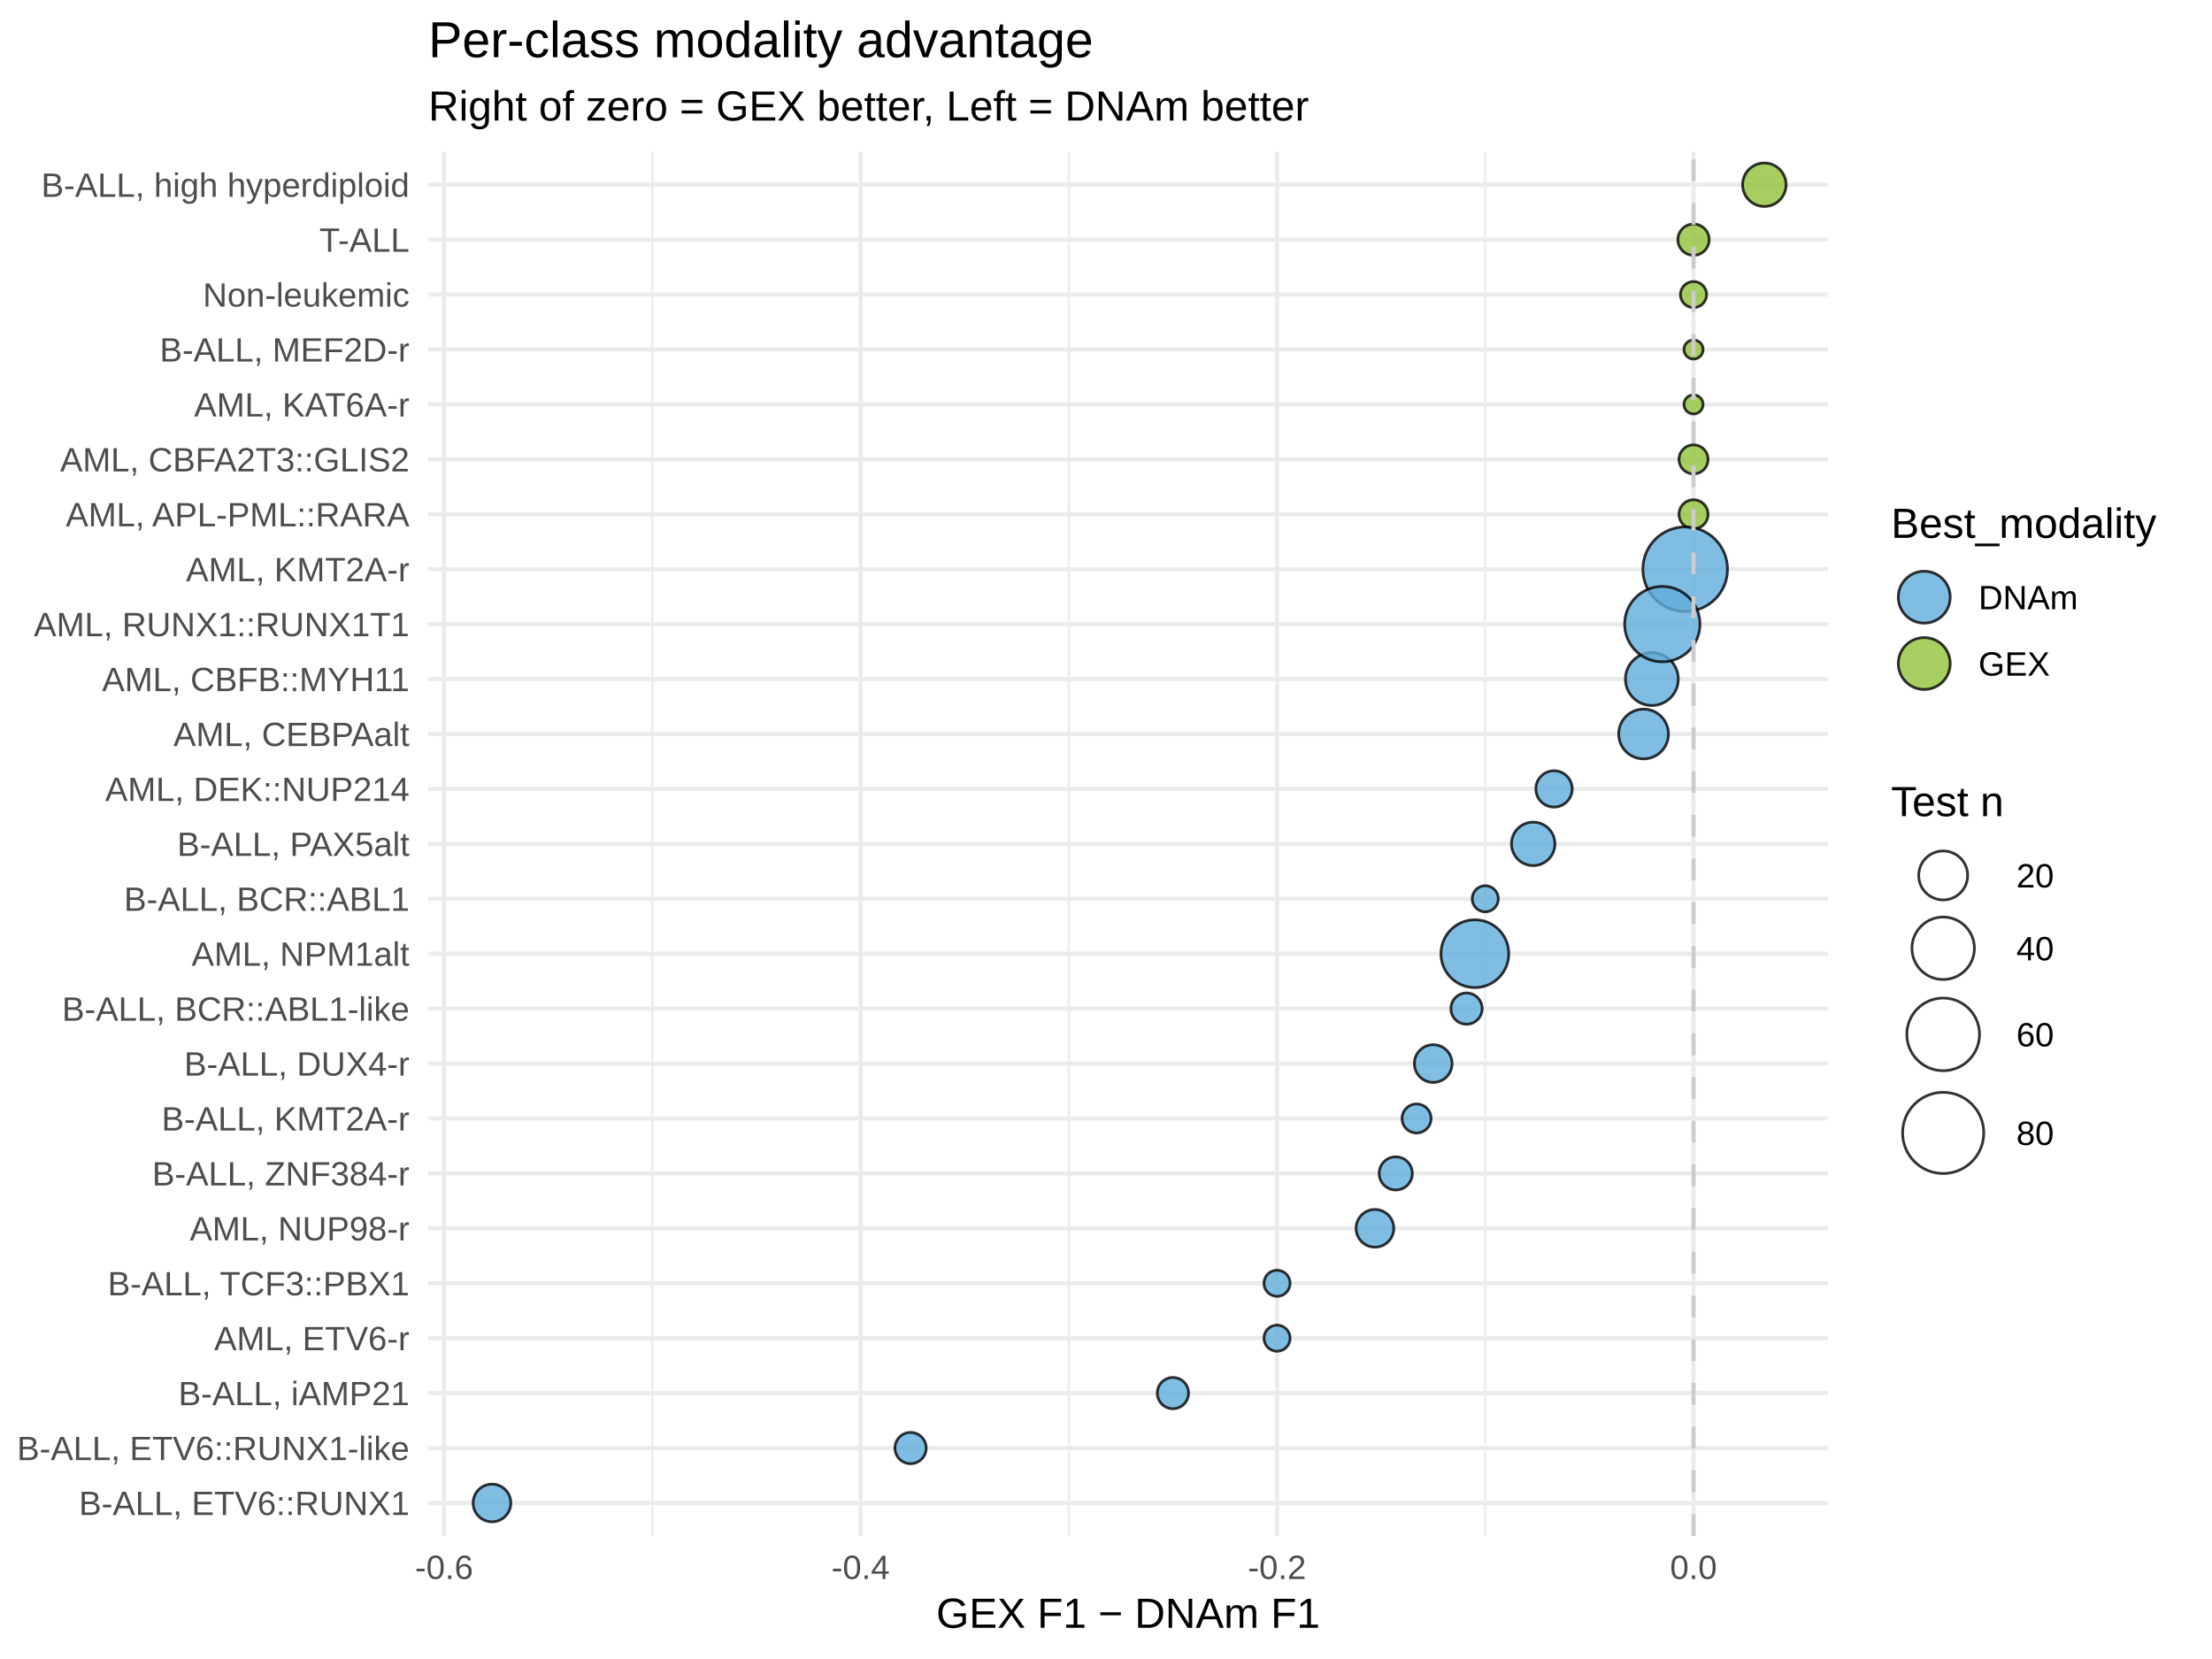
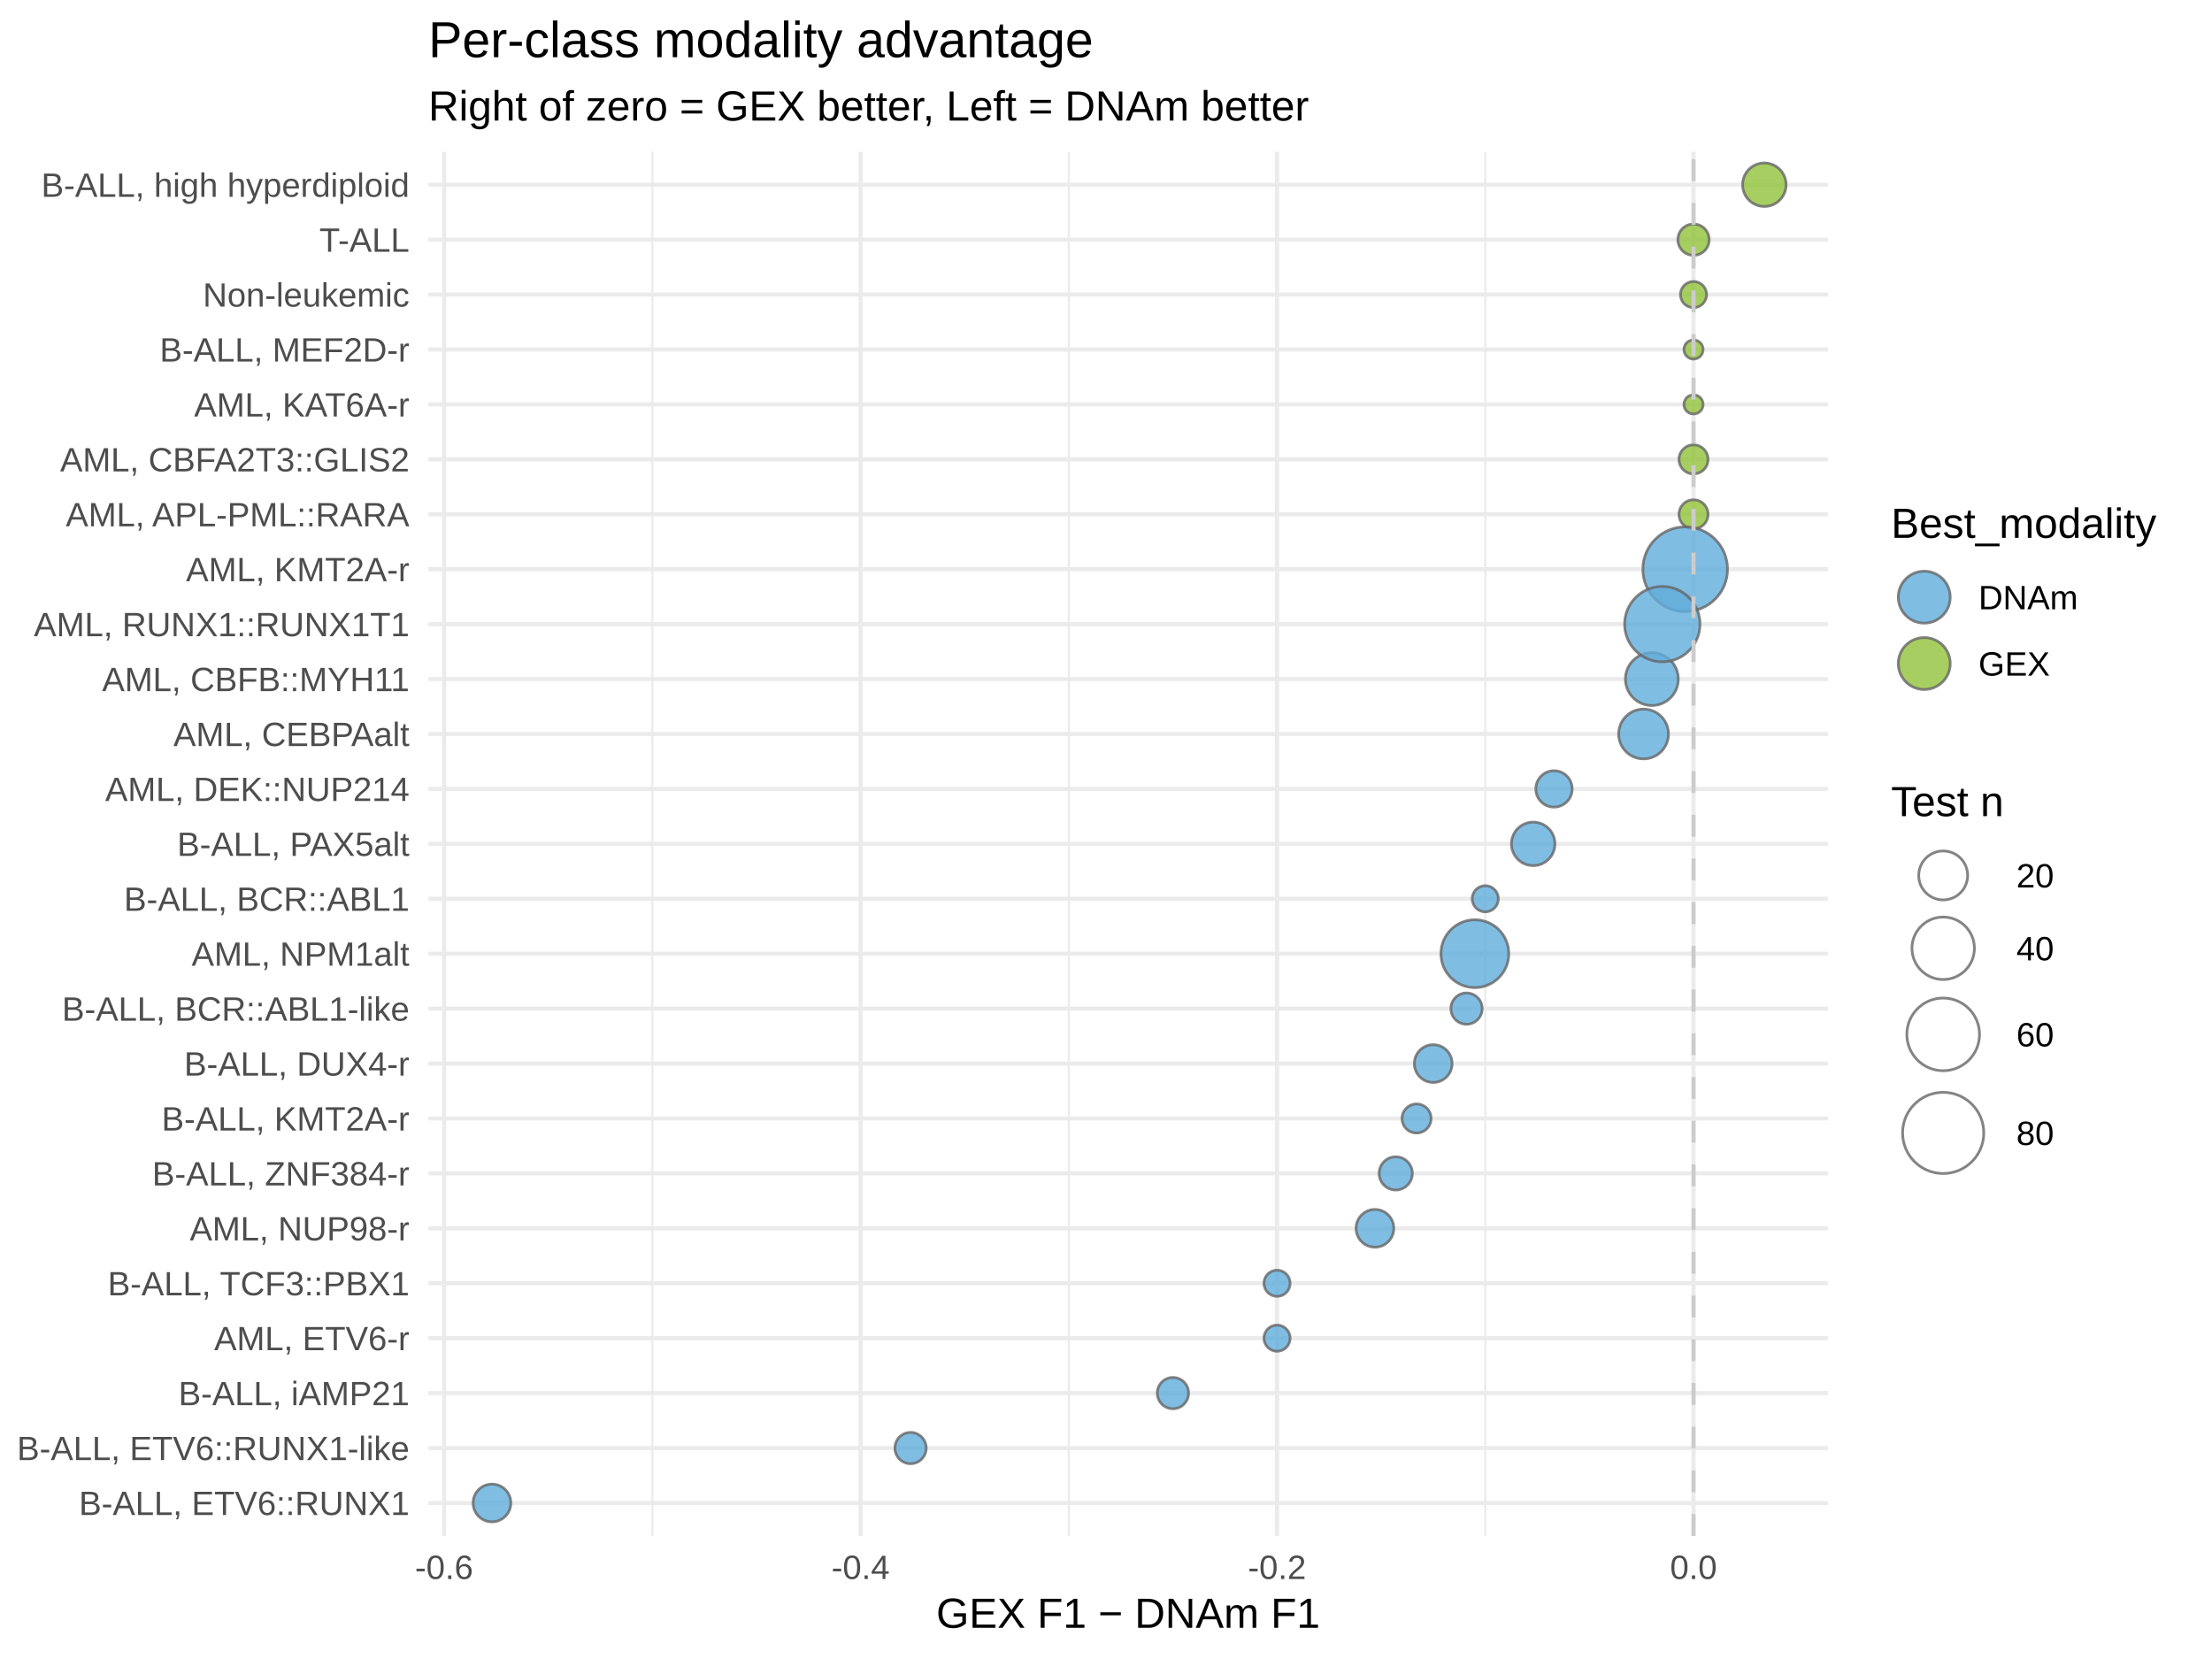
<svg xmlns="http://www.w3.org/2000/svg" class="svglite" width="576.00pt" height="432.00pt" viewBox="0 0 576.00 432.00">
  <defs>
    <style type="text/css">
    .svglite line, .svglite polyline, .svglite polygon, .svglite path, .svglite rect, .svglite circle {
      fill: none;
      stroke: #000000;
      stroke-linecap: round;
      stroke-linejoin: round;
      stroke-miterlimit: 10.00;
    }
    .svglite text {
      white-space: pre;
    }
  </style>
  </defs>
  <rect width="100%" height="100%" style="stroke: none; fill: #FFFFFF;" />
  <defs>
    <clipPath id="cpMC4wMHw1NzYuMDB8MC4wMHw0MzIuMDA=">
      <rect x="0.00" y="0.00" width="576.00" height="432.00" />
    </clipPath>
  </defs>
  <g clip-path="url(#cpMC4wMHw1NzYuMDB8MC4wMHw0MzIuMDA=)">
    <rect x="-0" y="0.00" width="576.00" height="432.00" style="stroke-width: 1.07; stroke: none; fill: #FFFFFF;" />
  </g>
  <defs>
    <clipPath id="cpMTExLjU1fDQ3NS45OXwzOS41MnwzOTkuOTU=">
      <rect x="111.55" y="39.52" width="364.44" height="360.43" />
    </clipPath>
  </defs>
  <g clip-path="url(#cpMTExLjU1fDQ3NS45OXwzOS41MnwzOTkuOTU=)">
    <polyline points="169.87,399.95 169.87,39.52 " style="stroke-width: 0.53; stroke: #EBEBEB; stroke-linecap: butt;" />
    <polyline points="278.32,399.95 278.32,39.52 " style="stroke-width: 0.53; stroke: #EBEBEB; stroke-linecap: butt;" />
    <polyline points="386.76,399.95 386.76,39.52 " style="stroke-width: 0.53; stroke: #EBEBEB; stroke-linecap: butt;" />
    <polyline points="111.55,391.37 475.99,391.37 " style="stroke-width: 1.07; stroke: #EBEBEB; stroke-linecap: butt;" />
    <polyline points="111.55,377.07 475.99,377.07 " style="stroke-width: 1.07; stroke: #EBEBEB; stroke-linecap: butt;" />
    <polyline points="111.55,362.76 475.99,362.76 " style="stroke-width: 1.07; stroke: #EBEBEB; stroke-linecap: butt;" />
    <polyline points="111.55,348.46 475.99,348.46 " style="stroke-width: 1.07; stroke: #EBEBEB; stroke-linecap: butt;" />
    <polyline points="111.55,334.16 475.99,334.16 " style="stroke-width: 1.07; stroke: #EBEBEB; stroke-linecap: butt;" />
    <polyline points="111.55,319.85 475.99,319.85 " style="stroke-width: 1.07; stroke: #EBEBEB; stroke-linecap: butt;" />
    <polyline points="111.55,305.55 475.99,305.55 " style="stroke-width: 1.07; stroke: #EBEBEB; stroke-linecap: butt;" />
    <polyline points="111.55,291.25 475.99,291.25 " style="stroke-width: 1.07; stroke: #EBEBEB; stroke-linecap: butt;" />
    <polyline points="111.55,276.95 475.99,276.95 " style="stroke-width: 1.07; stroke: #EBEBEB; stroke-linecap: butt;" />
    <polyline points="111.55,262.64 475.99,262.64 " style="stroke-width: 1.07; stroke: #EBEBEB; stroke-linecap: butt;" />
    <polyline points="111.55,248.34 475.99,248.34 " style="stroke-width: 1.07; stroke: #EBEBEB; stroke-linecap: butt;" />
    <polyline points="111.55,234.04 475.99,234.04 " style="stroke-width: 1.07; stroke: #EBEBEB; stroke-linecap: butt;" />
    <polyline points="111.55,219.74 475.99,219.74 " style="stroke-width: 1.07; stroke: #EBEBEB; stroke-linecap: butt;" />
    <polyline points="111.55,205.43 475.99,205.43 " style="stroke-width: 1.07; stroke: #EBEBEB; stroke-linecap: butt;" />
    <polyline points="111.55,191.13 475.99,191.13 " style="stroke-width: 1.07; stroke: #EBEBEB; stroke-linecap: butt;" />
    <polyline points="111.55,176.83 475.99,176.83 " style="stroke-width: 1.07; stroke: #EBEBEB; stroke-linecap: butt;" />
    <polyline points="111.55,162.52 475.99,162.52 " style="stroke-width: 1.07; stroke: #EBEBEB; stroke-linecap: butt;" />
    <polyline points="111.55,148.22 475.99,148.22 " style="stroke-width: 1.07; stroke: #EBEBEB; stroke-linecap: butt;" />
    <polyline points="111.55,133.92 475.99,133.92 " style="stroke-width: 1.07; stroke: #EBEBEB; stroke-linecap: butt;" />
    <polyline points="111.55,119.62 475.99,119.62 " style="stroke-width: 1.07; stroke: #EBEBEB; stroke-linecap: butt;" />
    <polyline points="111.55,105.31 475.99,105.31 " style="stroke-width: 1.07; stroke: #EBEBEB; stroke-linecap: butt;" />
    <polyline points="111.55,91.01 475.99,91.01 " style="stroke-width: 1.07; stroke: #EBEBEB; stroke-linecap: butt;" />
    <polyline points="111.55,76.71 475.99,76.71 " style="stroke-width: 1.07; stroke: #EBEBEB; stroke-linecap: butt;" />
    <polyline points="111.55,62.41 475.99,62.41 " style="stroke-width: 1.07; stroke: #EBEBEB; stroke-linecap: butt;" />
    <polyline points="111.55,48.10 475.99,48.10 " style="stroke-width: 1.07; stroke: #EBEBEB; stroke-linecap: butt;" />
    <polyline points="115.64,399.95 115.64,39.52 " style="stroke-width: 1.07; stroke: #EBEBEB; stroke-linecap: butt;" />
    <polyline points="224.09,399.95 224.09,39.52 " style="stroke-width: 1.07; stroke: #EBEBEB; stroke-linecap: butt;" />
    <polyline points="332.54,399.95 332.54,39.52 " style="stroke-width: 1.07; stroke: #EBEBEB; stroke-linecap: butt;" />
    <polyline points="440.99,399.95 440.99,39.52 " style="stroke-width: 1.07; stroke: #EBEBEB; stroke-linecap: butt;" />
-     <circle cx="440.99" cy="133.92" r="3.78" style="stroke-width: 0.71; stroke: #000000; stroke-opacity: 0.80; fill: #90C23A; fill-opacity: 0.80;" />
-     <circle cx="440.99" cy="119.62" r="3.78" style="stroke-width: 0.71; stroke: #000000; stroke-opacity: 0.80; fill: #90C23A; fill-opacity: 0.80;" />
-     <circle cx="430.14" cy="176.83" r="6.88" style="stroke-width: 0.71; stroke: #000000; stroke-opacity: 0.80; fill: #60ACDA; fill-opacity: 0.80;" />
-     <circle cx="427.98" cy="191.13" r="6.48" style="stroke-width: 0.71; stroke: #000000; stroke-opacity: 0.80; fill: #60ACDA; fill-opacity: 0.80;" />
-     <circle cx="404.66" cy="205.43" r="4.73" style="stroke-width: 0.71; stroke: #000000; stroke-opacity: 0.80; fill: #60ACDA; fill-opacity: 0.80;" />
-     <circle cx="332.54" cy="348.46" r="3.40" style="stroke-width: 0.71; stroke: #000000; stroke-opacity: 0.80; fill: #60ACDA; fill-opacity: 0.80;" />
-     <circle cx="440.99" cy="105.31" r="2.49" style="stroke-width: 0.71; stroke: #000000; stroke-opacity: 0.80; fill: #90C23A; fill-opacity: 0.80;" />
-     <circle cx="438.82" cy="148.22" r="11.02" style="stroke-width: 0.71; stroke: #000000; stroke-opacity: 0.80; fill: #60ACDA; fill-opacity: 0.80;" />
-     <circle cx="384.05" cy="248.34" r="8.83" style="stroke-width: 0.71; stroke: #000000; stroke-opacity: 0.80; fill: #60ACDA; fill-opacity: 0.80;" />
-     <circle cx="358.03" cy="319.85" r="4.91" style="stroke-width: 0.71; stroke: #000000; stroke-opacity: 0.80; fill: #60ACDA; fill-opacity: 0.80;" />
-     <circle cx="432.86" cy="162.52" r="9.81" style="stroke-width: 0.71; stroke: #000000; stroke-opacity: 0.80; fill: #60ACDA; fill-opacity: 0.80;" />
-     <circle cx="386.76" cy="234.04" r="3.40" style="stroke-width: 0.71; stroke: #000000; stroke-opacity: 0.80; fill: #60ACDA; fill-opacity: 0.80;" />
-     <circle cx="381.88" cy="262.64" r="4.07" style="stroke-width: 0.71; stroke: #000000; stroke-opacity: 0.80; fill: #60ACDA; fill-opacity: 0.80;" />
-     <circle cx="373.21" cy="276.95" r="4.91" style="stroke-width: 0.71; stroke: #000000; stroke-opacity: 0.80; fill: #60ACDA; fill-opacity: 0.80;" />
-     <circle cx="128.11" cy="391.37" r="4.91" style="stroke-width: 0.71; stroke: #000000; stroke-opacity: 0.80; fill: #60ACDA; fill-opacity: 0.80;" />
-     <circle cx="237.11" cy="377.07" r="4.07" style="stroke-width: 0.71; stroke: #000000; stroke-opacity: 0.80; fill: #60ACDA; fill-opacity: 0.80;" />
-     <circle cx="459.43" cy="48.10" r="5.66" style="stroke-width: 0.71; stroke: #000000; stroke-opacity: 0.80; fill: #90C23A; fill-opacity: 0.80;" />
-     <circle cx="305.43" cy="362.76" r="4.07" style="stroke-width: 0.71; stroke: #000000; stroke-opacity: 0.80; fill: #60ACDA; fill-opacity: 0.80;" />
-     <circle cx="368.87" cy="291.25" r="3.78" style="stroke-width: 0.71; stroke: #000000; stroke-opacity: 0.80; fill: #60ACDA; fill-opacity: 0.80;" />
-     <circle cx="440.99" cy="91.01" r="2.49" style="stroke-width: 0.71; stroke: #000000; stroke-opacity: 0.80; fill: #90C23A; fill-opacity: 0.80;" />
-     <circle cx="399.24" cy="219.74" r="5.66" style="stroke-width: 0.71; stroke: #000000; stroke-opacity: 0.80; fill: #60ACDA; fill-opacity: 0.80;" />
-     <circle cx="332.54" cy="334.16" r="3.40" style="stroke-width: 0.71; stroke: #000000; stroke-opacity: 0.80; fill: #60ACDA; fill-opacity: 0.80;" />
-     <circle cx="363.45" cy="305.55" r="4.32" style="stroke-width: 0.71; stroke: #000000; stroke-opacity: 0.80; fill: #60ACDA; fill-opacity: 0.80;" />
-     <circle cx="440.99" cy="76.71" r="3.40" style="stroke-width: 0.71; stroke: #000000; stroke-opacity: 0.80; fill: #90C23A; fill-opacity: 0.80;" />
-     <circle cx="440.99" cy="62.41" r="4.07" style="stroke-width: 0.71; stroke: #000000; stroke-opacity: 0.80; fill: #90C23A; fill-opacity: 0.80;" />
+     <circle cx="440.99" cy="133.92" r="3.78" style="stroke-width: 0.71; stroke: #666666; stroke-opacity: 0.80; fill: #90C23A; fill-opacity: 0.80;" />
+     <circle cx="440.99" cy="119.62" r="3.78" style="stroke-width: 0.71; stroke: #666666; stroke-opacity: 0.80; fill: #90C23A; fill-opacity: 0.80;" />
+     <circle cx="430.14" cy="176.83" r="6.88" style="stroke-width: 0.71; stroke: #666666; stroke-opacity: 0.80; fill: #60ACDA; fill-opacity: 0.80;" />
+     <circle cx="427.98" cy="191.13" r="6.48" style="stroke-width: 0.71; stroke: #666666; stroke-opacity: 0.80; fill: #60ACDA; fill-opacity: 0.80;" />
+     <circle cx="404.66" cy="205.43" r="4.73" style="stroke-width: 0.71; stroke: #666666; stroke-opacity: 0.80; fill: #60ACDA; fill-opacity: 0.80;" />
+     <circle cx="332.54" cy="348.46" r="3.40" style="stroke-width: 0.71; stroke: #666666; stroke-opacity: 0.80; fill: #60ACDA; fill-opacity: 0.80;" />
+     <circle cx="440.99" cy="105.31" r="2.49" style="stroke-width: 0.71; stroke: #666666; stroke-opacity: 0.80; fill: #90C23A; fill-opacity: 0.80;" />
+     <circle cx="438.82" cy="148.22" r="11.02" style="stroke-width: 0.71; stroke: #666666; stroke-opacity: 0.80; fill: #60ACDA; fill-opacity: 0.80;" />
+     <circle cx="384.05" cy="248.34" r="8.83" style="stroke-width: 0.71; stroke: #666666; stroke-opacity: 0.80; fill: #60ACDA; fill-opacity: 0.80;" />
+     <circle cx="358.03" cy="319.85" r="4.91" style="stroke-width: 0.71; stroke: #666666; stroke-opacity: 0.80; fill: #60ACDA; fill-opacity: 0.80;" />
+     <circle cx="432.86" cy="162.52" r="9.81" style="stroke-width: 0.71; stroke: #666666; stroke-opacity: 0.80; fill: #60ACDA; fill-opacity: 0.80;" />
+     <circle cx="386.76" cy="234.04" r="3.40" style="stroke-width: 0.71; stroke: #666666; stroke-opacity: 0.80; fill: #60ACDA; fill-opacity: 0.80;" />
+     <circle cx="381.88" cy="262.64" r="4.07" style="stroke-width: 0.71; stroke: #666666; stroke-opacity: 0.80; fill: #60ACDA; fill-opacity: 0.80;" />
+     <circle cx="373.21" cy="276.95" r="4.91" style="stroke-width: 0.71; stroke: #666666; stroke-opacity: 0.80; fill: #60ACDA; fill-opacity: 0.80;" />
+     <circle cx="128.11" cy="391.37" r="4.91" style="stroke-width: 0.71; stroke: #666666; stroke-opacity: 0.80; fill: #60ACDA; fill-opacity: 0.80;" />
+     <circle cx="237.11" cy="377.07" r="4.07" style="stroke-width: 0.71; stroke: #666666; stroke-opacity: 0.80; fill: #60ACDA; fill-opacity: 0.80;" />
+     <circle cx="459.43" cy="48.10" r="5.66" style="stroke-width: 0.71; stroke: #666666; stroke-opacity: 0.80; fill: #90C23A; fill-opacity: 0.80;" />
+     <circle cx="305.43" cy="362.76" r="4.07" style="stroke-width: 0.71; stroke: #666666; stroke-opacity: 0.80; fill: #60ACDA; fill-opacity: 0.80;" />
+     <circle cx="368.87" cy="291.25" r="3.78" style="stroke-width: 0.71; stroke: #666666; stroke-opacity: 0.80; fill: #60ACDA; fill-opacity: 0.80;" />
+     <circle cx="440.99" cy="91.01" r="2.49" style="stroke-width: 0.71; stroke: #666666; stroke-opacity: 0.80; fill: #90C23A; fill-opacity: 0.80;" />
+     <circle cx="399.24" cy="219.74" r="5.66" style="stroke-width: 0.71; stroke: #666666; stroke-opacity: 0.80; fill: #60ACDA; fill-opacity: 0.80;" />
+     <circle cx="332.54" cy="334.16" r="3.40" style="stroke-width: 0.71; stroke: #666666; stroke-opacity: 0.80; fill: #60ACDA; fill-opacity: 0.80;" />
+     <circle cx="363.45" cy="305.55" r="4.32" style="stroke-width: 0.71; stroke: #666666; stroke-opacity: 0.80; fill: #60ACDA; fill-opacity: 0.80;" />
+     <circle cx="440.99" cy="76.71" r="3.40" style="stroke-width: 0.71; stroke: #666666; stroke-opacity: 0.80; fill: #90C23A; fill-opacity: 0.80;" />
+     <circle cx="440.99" cy="62.41" r="4.07" style="stroke-width: 0.71; stroke: #666666; stroke-opacity: 0.80; fill: #90C23A; fill-opacity: 0.80;" />
    <line x1="440.99" y1="399.95" x2="440.99" y2="39.52" style="stroke-width: 1.07; stroke: #CCCCCC; stroke-dasharray: 5.69,5.69; stroke-linecap: butt;" />
  </g>
  <g clip-path="url(#cpMC4wMHw1NzYuMDB8MC4wMHw0MzIuMDA=)">
    <text x="106.62" y="394.51" text-anchor="end" style="font-size: 8.80px;fill: #4D4D4D; font-family: &quot;Arimo&quot;;" textLength="81.60px" lengthAdjust="spacingAndGlyphs">B-ALL, ETV6::RUNX1</text>
    <text x="106.62" y="380.21" text-anchor="end" style="font-size: 8.80px;fill: #4D4D4D; font-family: &quot;Arimo&quot;;" textLength="98.63px" lengthAdjust="spacingAndGlyphs">B-ALL, ETV6::RUNX1-like</text>
    <text x="106.62" y="365.91" text-anchor="end" style="font-size: 8.80px;fill: #4D4D4D; font-family: &quot;Arimo&quot;;" textLength="59.28px" lengthAdjust="spacingAndGlyphs">B-ALL, iAMP21</text>
    <text x="106.62" y="351.60" text-anchor="end" style="font-size: 8.80px;fill: #4D4D4D; font-family: &quot;Arimo&quot;;" textLength="49.41px" lengthAdjust="spacingAndGlyphs">AML, ETV6-r</text>
    <text x="106.62" y="337.30" text-anchor="end" style="font-size: 8.80px;fill: #4D4D4D; font-family: &quot;Arimo&quot;;" textLength="74.01px" lengthAdjust="spacingAndGlyphs">B-ALL, TCF3::PBX1</text>
    <text x="106.62" y="323.00" text-anchor="end" style="font-size: 8.80px;fill: #4D4D4D; font-family: &quot;Arimo&quot;;" textLength="57.82px" lengthAdjust="spacingAndGlyphs">AML, NUP98-r</text>
    <text x="106.62" y="308.69" text-anchor="end" style="font-size: 8.80px;fill: #4D4D4D; font-family: &quot;Arimo&quot;;" textLength="65.88px" lengthAdjust="spacingAndGlyphs">B-ALL, ZNF384-r</text>
    <text x="106.62" y="294.39" text-anchor="end" style="font-size: 8.80px;fill: #4D4D4D; font-family: &quot;Arimo&quot;;" textLength="63.46px" lengthAdjust="spacingAndGlyphs">B-ALL, KMT2A-r</text>
    <text x="106.62" y="280.09" text-anchor="end" style="font-size: 8.80px;fill: #4D4D4D; font-family: &quot;Arimo&quot;;" textLength="57.54px" lengthAdjust="spacingAndGlyphs">B-ALL, DUX4-r</text>
    <text x="106.62" y="265.79" text-anchor="end" style="font-size: 8.80px;fill: #4D4D4D; font-family: &quot;Arimo&quot;;" textLength="87.49px" lengthAdjust="spacingAndGlyphs">B-ALL, BCR::ABL1-like</text>
    <text x="106.62" y="251.48" text-anchor="end" style="font-size: 8.80px;fill: #4D4D4D; font-family: &quot;Arimo&quot;;" textLength="58.25px" lengthAdjust="spacingAndGlyphs">AML, NPM1alt</text>
    <text x="106.62" y="237.18" text-anchor="end" style="font-size: 8.80px;fill: #4D4D4D; font-family: &quot;Arimo&quot;;" textLength="70.47px" lengthAdjust="spacingAndGlyphs">B-ALL, BCR::ABL1</text>
    <text x="106.62" y="222.88" text-anchor="end" style="font-size: 8.80px;fill: #4D4D4D; font-family: &quot;Arimo&quot;;" textLength="59.54px" lengthAdjust="spacingAndGlyphs">B-ALL, PAX5alt</text>
    <text x="106.62" y="208.58" text-anchor="end" style="font-size: 8.80px;fill: #4D4D4D; font-family: &quot;Arimo&quot;;" textLength="77.85px" lengthAdjust="spacingAndGlyphs">AML, DEK::NUP214</text>
    <text x="106.62" y="194.27" text-anchor="end" style="font-size: 8.80px;fill: #4D4D4D; font-family: &quot;Arimo&quot;;" textLength="60.34px" lengthAdjust="spacingAndGlyphs">AML, CEBPAalt</text>
    <text x="106.62" y="179.97" text-anchor="end" style="font-size: 8.80px;fill: #4D4D4D; font-family: &quot;Arimo&quot;;" textLength="78.66px" lengthAdjust="spacingAndGlyphs">AML, CBFB::MYH11</text>
    <text x="106.62" y="165.67" text-anchor="end" style="font-size: 8.80px;fill: #4D4D4D; font-family: &quot;Arimo&quot;;" textLength="95.04px" lengthAdjust="spacingAndGlyphs">AML, RUNX1::RUNX1T1</text>
    <text x="106.62" y="151.36" text-anchor="end" style="font-size: 8.80px;fill: #4D4D4D; font-family: &quot;Arimo&quot;;" textLength="58.28px" lengthAdjust="spacingAndGlyphs">AML, KMT2A-r</text>
    <text x="106.62" y="137.06" text-anchor="end" style="font-size: 8.80px;fill: #4D4D4D; font-family: &quot;Arimo&quot;;" textLength="86.04px" lengthAdjust="spacingAndGlyphs">AML, APL-PML::RARA</text>
    <text x="106.62" y="122.76" text-anchor="end" style="font-size: 8.80px;fill: #4D4D4D; font-family: &quot;Arimo&quot;;" textLength="87.83px" lengthAdjust="spacingAndGlyphs">AML, CBFA2T3::GLIS2</text>
    <text x="106.62" y="108.46" text-anchor="end" style="font-size: 8.80px;fill: #4D4D4D; font-family: &quot;Arimo&quot;;" textLength="55.93px" lengthAdjust="spacingAndGlyphs">AML, KAT6A-r</text>
    <text x="106.62" y="94.15" text-anchor="end" style="font-size: 8.80px;fill: #4D4D4D; font-family: &quot;Arimo&quot;;" textLength="63.38px" lengthAdjust="spacingAndGlyphs">B-ALL, MEF2D-r</text>
    <text x="106.62" y="79.85" text-anchor="end" style="font-size: 8.80px;fill: #4D4D4D; font-family: &quot;Arimo&quot;;" textLength="57.30px" lengthAdjust="spacingAndGlyphs">Non-leukemic</text>
    <text x="106.62" y="65.55" text-anchor="end" style="font-size: 8.80px;fill: #4D4D4D; font-family: &quot;Arimo&quot;;" textLength="22.56px" lengthAdjust="spacingAndGlyphs">T-ALL</text>
    <text x="106.62" y="51.25" text-anchor="end" style="font-size: 8.80px;fill: #4D4D4D; font-family: &quot;Arimo&quot;;" textLength="101.14px" lengthAdjust="spacingAndGlyphs">B-ALL, high hyperdiploid</text>
    <text x="115.64" y="411.17" text-anchor="middle" style="font-size: 8.80px;fill: #4D4D4D; font-family: &quot;Arimo&quot;;" textLength="15.25px" lengthAdjust="spacingAndGlyphs">-0.6</text>
    <text x="224.09" y="411.17" text-anchor="middle" style="font-size: 8.80px;fill: #4D4D4D; font-family: &quot;Arimo&quot;;" textLength="15.25px" lengthAdjust="spacingAndGlyphs">-0.4</text>
    <text x="332.54" y="411.17" text-anchor="middle" style="font-size: 8.80px;fill: #4D4D4D; font-family: &quot;Arimo&quot;;" textLength="15.25px" lengthAdjust="spacingAndGlyphs">-0.2</text>
    <text x="440.99" y="411.17" text-anchor="middle" style="font-size: 8.80px;fill: #4D4D4D; font-family: &quot;Arimo&quot;;" textLength="12.42px" lengthAdjust="spacingAndGlyphs">0.0</text>
    <text x="293.77" y="423.88" text-anchor="middle" style="font-size: 11.00px; font-family: &quot;Arimo&quot;;" textLength="96.30px" lengthAdjust="spacingAndGlyphs">GEX F1 − DNAm F1</text>
    <text x="492.43" y="140.06" style="font-size: 11.00px; font-family: &quot;Arimo&quot;;" textLength="72.61px" lengthAdjust="spacingAndGlyphs">Best_modality</text>
-     <circle cx="501.07" cy="155.50" r="6.76" style="stroke-width: 0.71; stroke: #000000; stroke-opacity: 0.80; fill: #60ACDA; fill-opacity: 0.80;" />
-     <circle cx="501.07" cy="172.78" r="6.76" style="stroke-width: 0.71; stroke: #000000; stroke-opacity: 0.80; fill: #90C23A; fill-opacity: 0.80;" />
+     <circle cx="501.07" cy="155.50" r="6.76" style="stroke-width: 0.71; stroke: #666666; stroke-opacity: 0.80; fill: #60ACDA; fill-opacity: 0.80;" />
+     <circle cx="501.07" cy="172.78" r="6.76" style="stroke-width: 0.71; stroke: #666666; stroke-opacity: 0.80; fill: #90C23A; fill-opacity: 0.80;" />
    <text x="515.19" y="158.65" style="font-size: 8.80px; font-family: &quot;Arimo&quot;;" textLength="26.96px" lengthAdjust="spacingAndGlyphs">DNAm</text>
    <text x="515.19" y="175.93" style="font-size: 8.80px; font-family: &quot;Arimo&quot;;" textLength="16.44px" lengthAdjust="spacingAndGlyphs">GEX</text>
    <text x="492.43" y="212.52" style="font-size: 11.00px; font-family: &quot;Arimo&quot;;" textLength="31.22px" lengthAdjust="spacingAndGlyphs">Test n</text>
-     <circle cx="506.00" cy="227.96" r="6.37" style="stroke-width: 0.71; stroke: #000000; stroke-opacity: 0.80;" />
-     <circle cx="506.00" cy="246.93" r="8.13" style="stroke-width: 0.71; stroke: #000000; stroke-opacity: 0.80;" />
-     <circle cx="506.00" cy="269.35" r="9.46" style="stroke-width: 0.71; stroke: #000000; stroke-opacity: 0.80;" />
-     <circle cx="506.00" cy="295.01" r="10.57" style="stroke-width: 0.71; stroke: #000000; stroke-opacity: 0.80;" />
+     <circle cx="506.00" cy="227.96" r="6.37" style="stroke-width: 0.71; stroke: #666666; stroke-opacity: 0.80;" />
+     <circle cx="506.00" cy="246.93" r="8.13" style="stroke-width: 0.71; stroke: #666666; stroke-opacity: 0.80;" />
+     <circle cx="506.00" cy="269.35" r="9.46" style="stroke-width: 0.71; stroke: #666666; stroke-opacity: 0.80;" />
+     <circle cx="506.00" cy="295.01" r="10.57" style="stroke-width: 0.71; stroke: #666666; stroke-opacity: 0.80;" />
    <text x="525.05" y="231.10" style="font-size: 8.80px; font-family: &quot;Arimo&quot;;" textLength="10.07px" lengthAdjust="spacingAndGlyphs">20</text>
    <text x="525.05" y="250.07" style="font-size: 8.80px; font-family: &quot;Arimo&quot;;" textLength="10.07px" lengthAdjust="spacingAndGlyphs">40</text>
    <text x="525.05" y="272.49" style="font-size: 8.80px; font-family: &quot;Arimo&quot;;" textLength="10.07px" lengthAdjust="spacingAndGlyphs">60</text>
    <text x="525.05" y="298.16" style="font-size: 8.80px; font-family: &quot;Arimo&quot;;" textLength="10.07px" lengthAdjust="spacingAndGlyphs">80</text>
    <text x="111.55" y="31.40" style="font-size: 11.00px; font-family: &quot;Arimo&quot;;" textLength="238.82px" lengthAdjust="spacingAndGlyphs">Right of zero = GEX better, Left = DNAm better</text>
    <text x="111.55" y="14.90" style="font-size: 13.20px; font-family: &quot;Arimo&quot;;" textLength="181.30px" lengthAdjust="spacingAndGlyphs">Per-class modality advantage</text>
  </g>
</svg>
